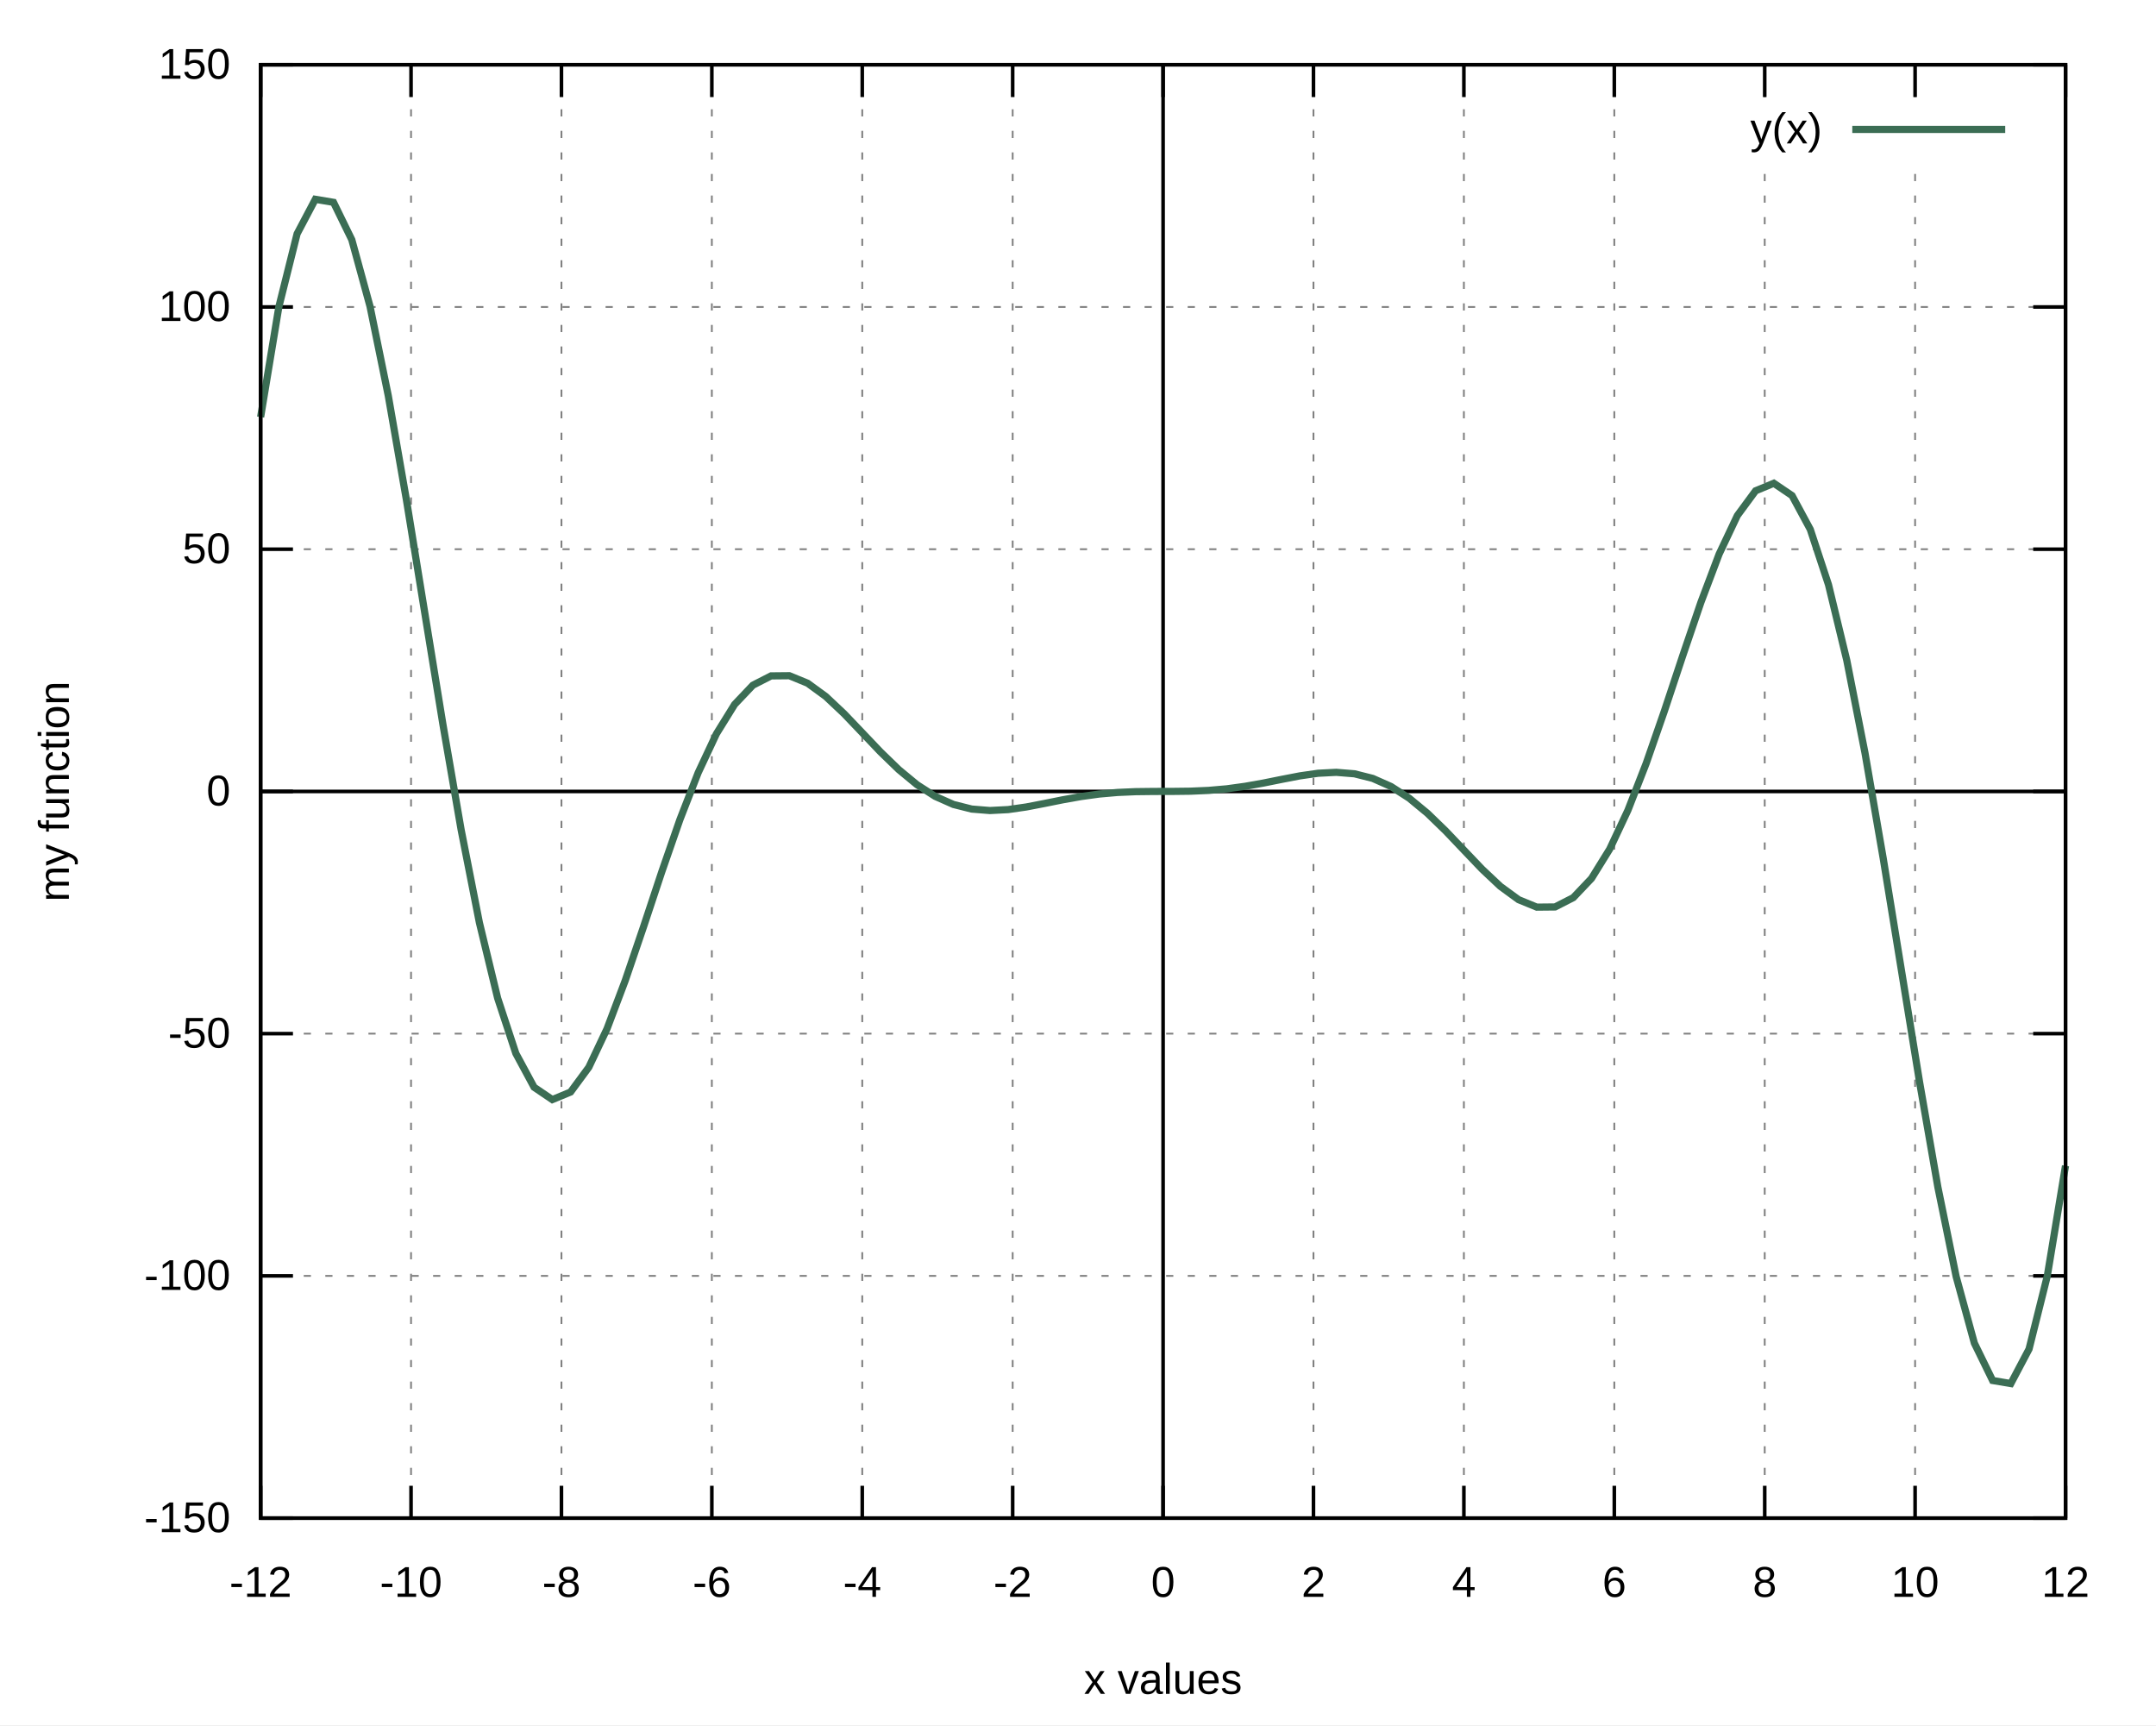
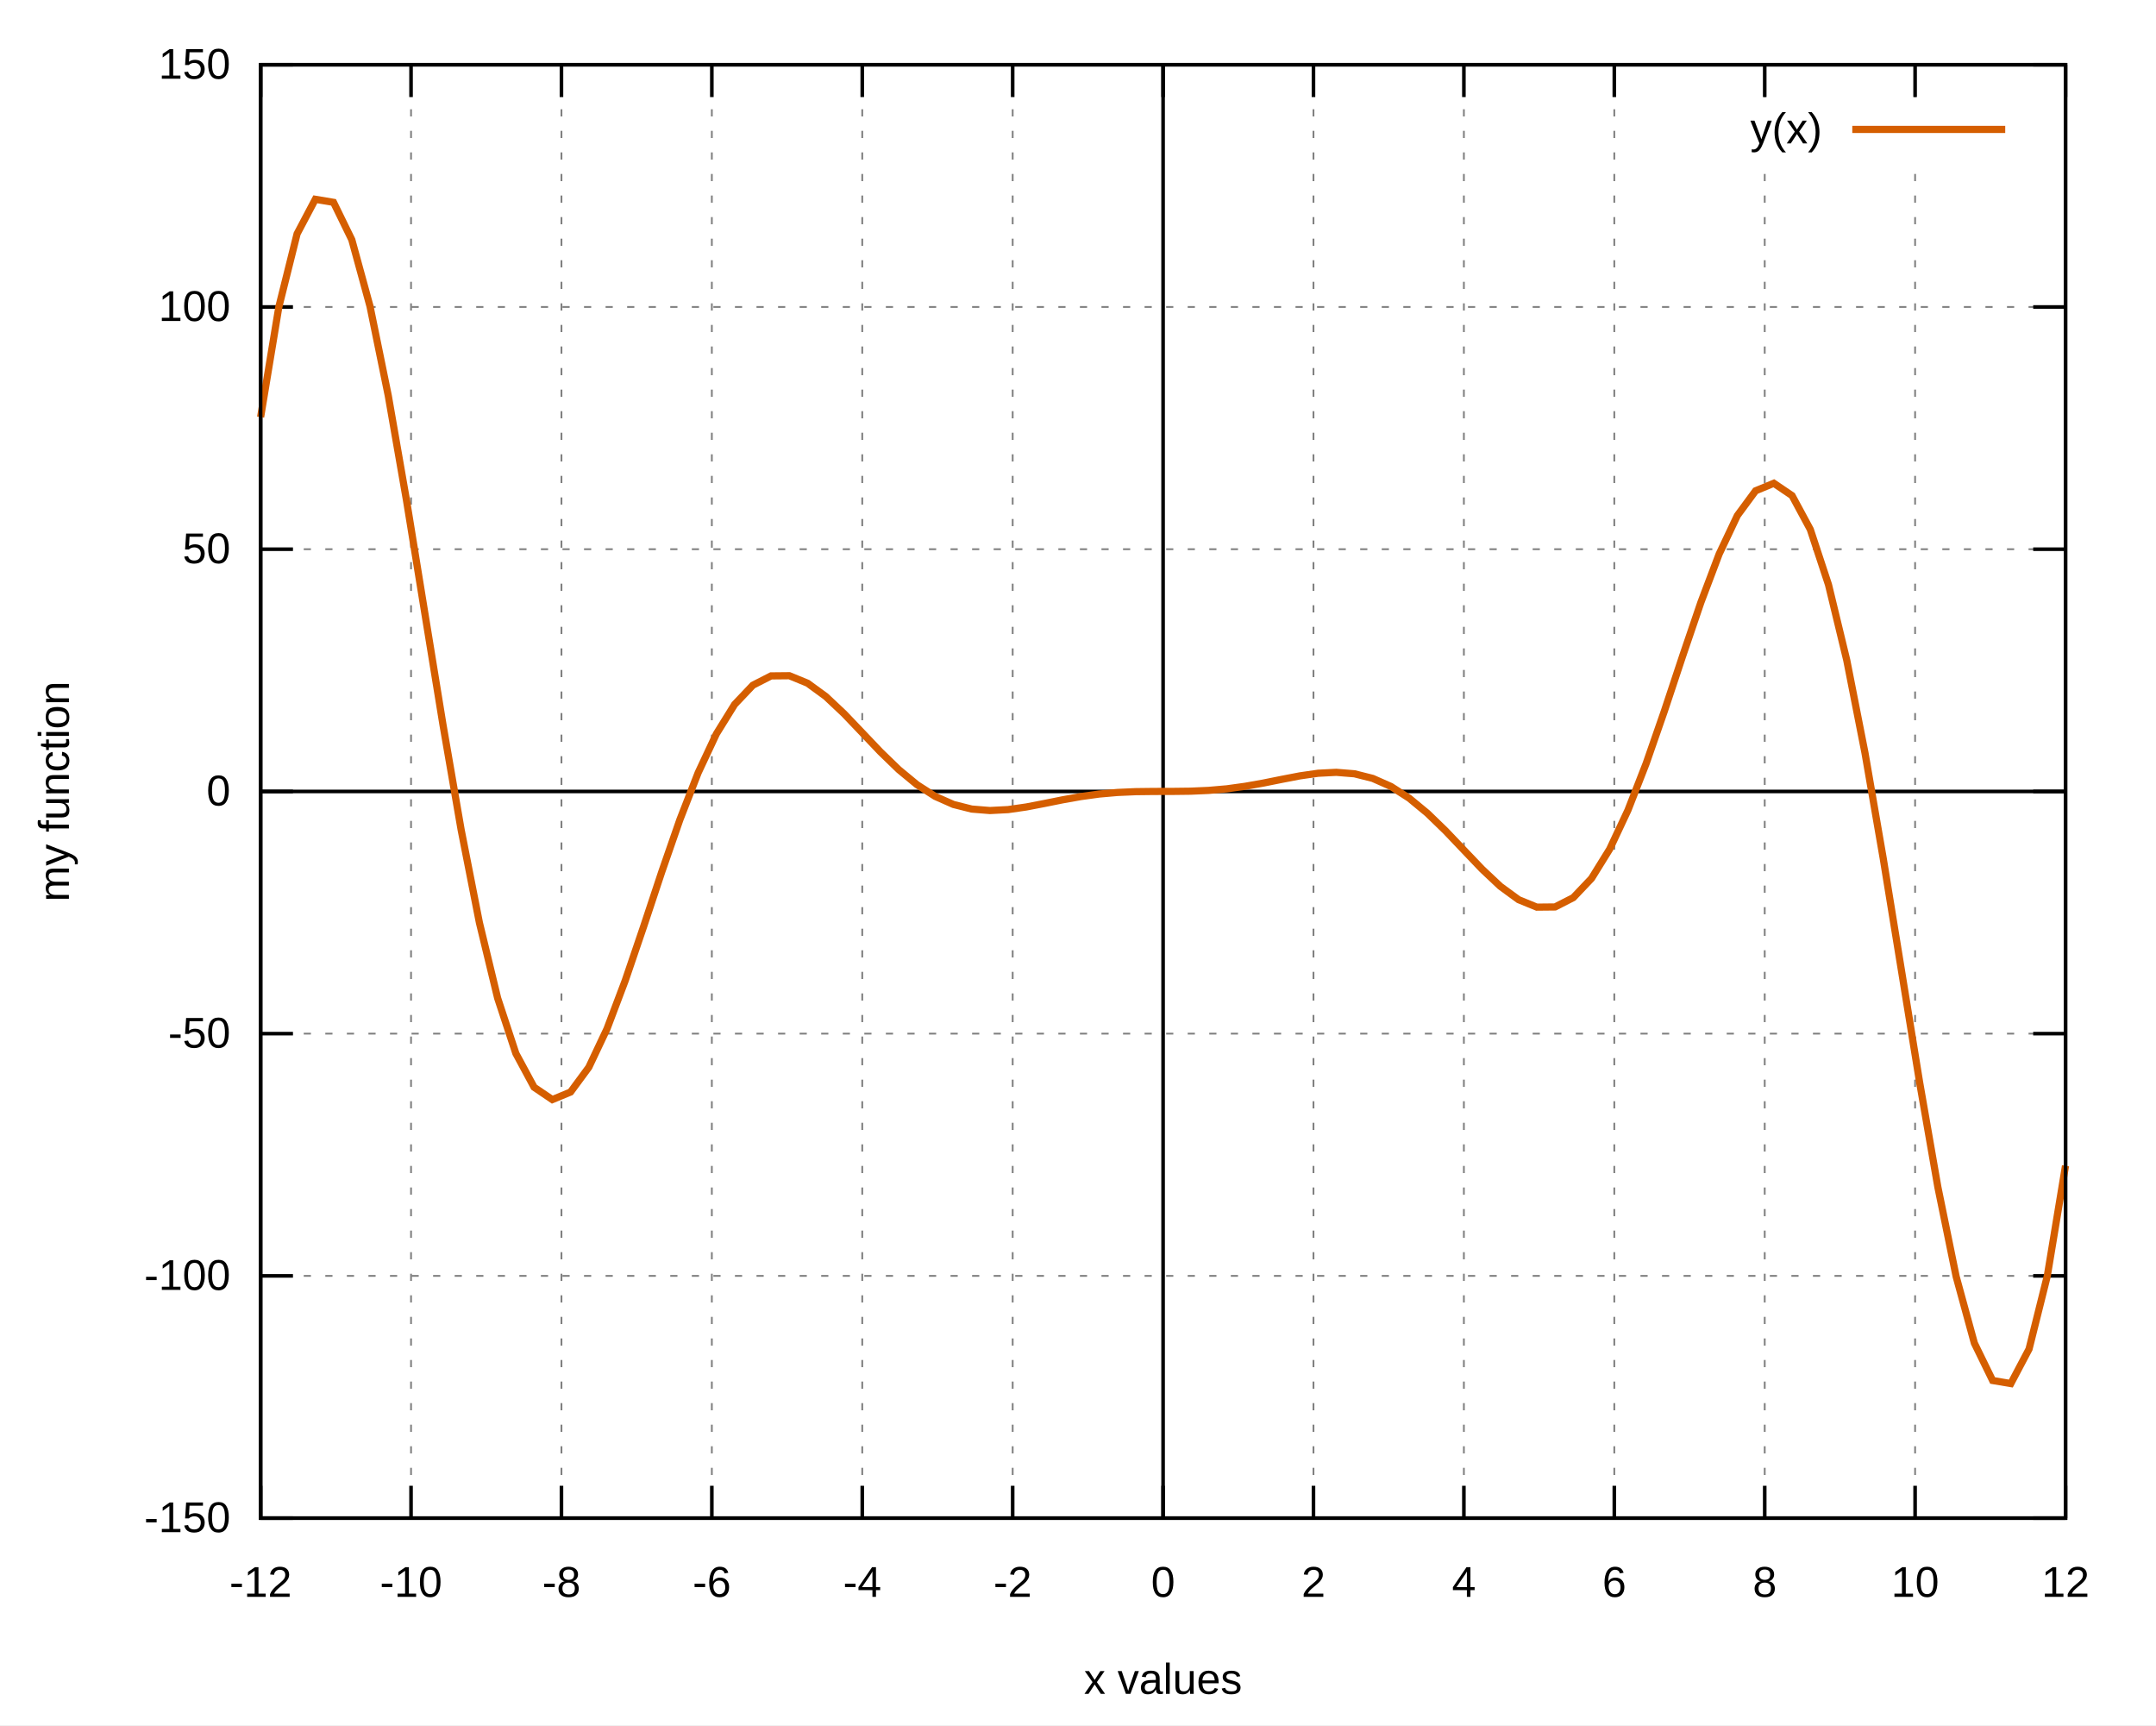
<svg xmlns="http://www.w3.org/2000/svg" xmlns:xlink="http://www.w3.org/1999/xlink" width="600" height="480" viewBox="0 0 600 480">
  <g id="gnuplot_canvas">
    <rect x="0" y="0" width="600" height="480" fill="#ffffff" />
    <defs>
      <circle id="gpDot" r="0.5" stroke-width="0.5" stroke="currentColor" />
      <path id="gpPt0" stroke-width="0.222" stroke="currentColor" d="M-1,0 h2 M0,-1 v2" />
      <path id="gpPt1" stroke-width="0.222" stroke="currentColor" d="M-1,-1 L1,1 M1,-1 L-1,1" />
      <path id="gpPt2" stroke-width="0.222" stroke="currentColor" d="M-1,0 L1,0 M0,-1 L0,1 M-1,-1 L1,1 M-1,1 L1,-1" />
      <rect id="gpPt3" stroke-width="0.222" stroke="currentColor" x="-1" y="-1" width="2" height="2" />
      <rect id="gpPt4" stroke-width="0.222" stroke="currentColor" fill="currentColor" x="-1" y="-1" width="2" height="2" />
      <circle id="gpPt5" stroke-width="0.222" stroke="currentColor" cx="0" cy="0" r="1" />
      <use xlink:href="#gpPt5" id="gpPt6" fill="currentColor" stroke="none" />
      <path id="gpPt7" stroke-width="0.222" stroke="currentColor" d="M0,-1.33 L-1.33,0.67 L1.33,0.67 z" />
      <use xlink:href="#gpPt7" id="gpPt8" fill="currentColor" stroke="none" />
      <use xlink:href="#gpPt7" id="gpPt9" stroke="currentColor" transform="rotate(180)" />
      <use xlink:href="#gpPt9" id="gpPt10" fill="currentColor" stroke="none" />
      <use xlink:href="#gpPt3" id="gpPt11" stroke="currentColor" transform="rotate(45)" />
      <use xlink:href="#gpPt11" id="gpPt12" fill="currentColor" stroke="none" />
      <path id="gpPt13" stroke-width="0.222" stroke="currentColor" d="M0,1.330 L1.265,0.411 L0.782,-1.067 L-0.782,-1.076 L-1.265,0.411 z" />
      <use xlink:href="#gpPt13" id="gpPt14" fill="currentColor" stroke="none" />
      <filter id="textbox" filterUnits="objectBoundingBox" x="0" y="0" height="1" width="1">
        <feFlood flood-color="#FFFFFF" flood-opacity="1" result="bgnd" />
        <feComposite in="SourceGraphic" in2="bgnd" operator="atop" />
      </filter>
      <filter id="greybox" filterUnits="objectBoundingBox" x="0" y="0" height="1" width="1">
        <feFlood flood-color="lightgrey" flood-opacity="1" result="grey" />
        <feComposite in="SourceGraphic" in2="grey" operator="atop" />
      </filter>
    </defs>
    <g fill="none" color="#FFFFFF" stroke="currentColor" stroke-width="1.00" stroke-linecap="butt" stroke-linejoin="miter">
</g>
    <g fill="none" color="black" stroke="currentColor" stroke-width="1.00" stroke-linecap="butt" stroke-linejoin="miter">
</g>
    <g fill="none" color="black" stroke="black" stroke-width="0.50" stroke-linecap="butt" stroke-linejoin="miter">
</g>
    <g fill="none" color="gray" stroke="currentColor" stroke-width="0.50" stroke-linecap="butt" stroke-linejoin="miter">
      <path stroke="gray" stroke-dasharray="2,4" class="gridline" d="M72.53,422.40 L574.82,422.40  " />
    </g>
    <g fill="none" color="gray" stroke="gray" stroke-width="1.00" stroke-linecap="butt" stroke-linejoin="miter">
</g>
    <g fill="none" color="black" stroke="currentColor" stroke-width="1.00" stroke-linecap="butt" stroke-linejoin="miter">
      <path stroke="black" d="M72.53,422.40 L81.53,422.40 M574.82,422.40 L565.82,422.40  " />
      <g transform="translate(64.14,426.30)" stroke="none" fill="black" font-family="Arial" font-size="12.00" text-anchor="end">
        <text>
          <tspan font-family="Arial">-150</tspan>
        </text>
      </g>
    </g>
    <g fill="none" color="black" stroke="currentColor" stroke-width="1.00" stroke-linecap="butt" stroke-linejoin="miter">
</g>
    <g fill="none" color="black" stroke="black" stroke-width="0.50" stroke-linecap="butt" stroke-linejoin="miter">
</g>
    <g fill="none" color="gray" stroke="currentColor" stroke-width="0.50" stroke-linecap="butt" stroke-linejoin="miter">
      <path stroke="gray" stroke-dasharray="2,4" class="gridline" d="M72.53,355.00 L574.82,355.00  " />
    </g>
    <g fill="none" color="gray" stroke="gray" stroke-width="1.00" stroke-linecap="butt" stroke-linejoin="miter">
</g>
    <g fill="none" color="black" stroke="currentColor" stroke-width="1.00" stroke-linecap="butt" stroke-linejoin="miter">
      <path stroke="black" d="M72.53,355.00 L81.53,355.00 M574.82,355.00 L565.82,355.00  " />
      <g transform="translate(64.14,358.90)" stroke="none" fill="black" font-family="Arial" font-size="12.00" text-anchor="end">
        <text>
          <tspan font-family="Arial">-100</tspan>
        </text>
      </g>
    </g>
    <g fill="none" color="black" stroke="currentColor" stroke-width="1.00" stroke-linecap="butt" stroke-linejoin="miter">
</g>
    <g fill="none" color="black" stroke="black" stroke-width="0.50" stroke-linecap="butt" stroke-linejoin="miter">
</g>
    <g fill="none" color="gray" stroke="currentColor" stroke-width="0.50" stroke-linecap="butt" stroke-linejoin="miter">
      <path stroke="gray" stroke-dasharray="2,4" class="gridline" d="M72.53,287.60 L574.82,287.60  " />
    </g>
    <g fill="none" color="gray" stroke="gray" stroke-width="1.00" stroke-linecap="butt" stroke-linejoin="miter">
</g>
    <g fill="none" color="black" stroke="currentColor" stroke-width="1.00" stroke-linecap="butt" stroke-linejoin="miter">
      <path stroke="black" d="M72.53,287.60 L81.53,287.60 M574.82,287.60 L565.82,287.60  " />
      <g transform="translate(64.14,291.50)" stroke="none" fill="black" font-family="Arial" font-size="12.00" text-anchor="end">
        <text>
          <tspan font-family="Arial">-50</tspan>
        </text>
      </g>
    </g>
    <g fill="none" color="black" stroke="currentColor" stroke-width="1.00" stroke-linecap="butt" stroke-linejoin="miter">
</g>
    <g fill="none" color="black" stroke="black" stroke-width="0.50" stroke-linecap="butt" stroke-linejoin="miter">
</g>
    <g fill="none" color="gray" stroke="currentColor" stroke-width="0.50" stroke-linecap="butt" stroke-linejoin="miter">
      <path stroke="gray" stroke-dasharray="2,4" class="gridline" d="M72.53,220.21 L574.82,220.21  " />
    </g>
    <g fill="none" color="gray" stroke="gray" stroke-width="1.00" stroke-linecap="butt" stroke-linejoin="miter">
</g>
    <g fill="none" color="black" stroke="currentColor" stroke-width="1.00" stroke-linecap="butt" stroke-linejoin="miter">
      <path stroke="black" d="M72.53,220.21 L81.53,220.21 M574.82,220.21 L565.82,220.21  " />
      <g transform="translate(64.14,224.11)" stroke="none" fill="black" font-family="Arial" font-size="12.00" text-anchor="end">
        <text>
          <tspan font-family="Arial"> 0</tspan>
        </text>
      </g>
    </g>
    <g fill="none" color="black" stroke="currentColor" stroke-width="1.00" stroke-linecap="butt" stroke-linejoin="miter">
</g>
    <g fill="none" color="black" stroke="black" stroke-width="0.50" stroke-linecap="butt" stroke-linejoin="miter">
</g>
    <g fill="none" color="gray" stroke="currentColor" stroke-width="0.50" stroke-linecap="butt" stroke-linejoin="miter">
      <path stroke="gray" stroke-dasharray="2,4" class="gridline" d="M72.53,152.81 L574.82,152.81  " />
    </g>
    <g fill="none" color="gray" stroke="gray" stroke-width="1.00" stroke-linecap="butt" stroke-linejoin="miter">
</g>
    <g fill="none" color="black" stroke="currentColor" stroke-width="1.00" stroke-linecap="butt" stroke-linejoin="miter">
      <path stroke="black" d="M72.53,152.81 L81.53,152.81 M574.82,152.81 L565.82,152.81  " />
      <g transform="translate(64.14,156.71)" stroke="none" fill="black" font-family="Arial" font-size="12.00" text-anchor="end">
        <text>
          <tspan font-family="Arial"> 50</tspan>
        </text>
      </g>
    </g>
    <g fill="none" color="black" stroke="currentColor" stroke-width="1.00" stroke-linecap="butt" stroke-linejoin="miter">
</g>
    <g fill="none" color="black" stroke="black" stroke-width="0.50" stroke-linecap="butt" stroke-linejoin="miter">
</g>
    <g fill="none" color="gray" stroke="currentColor" stroke-width="0.50" stroke-linecap="butt" stroke-linejoin="miter">
      <path stroke="gray" stroke-dasharray="2,4" class="gridline" d="M72.53,85.41 L574.82,85.41  " />
    </g>
    <g fill="none" color="gray" stroke="gray" stroke-width="1.00" stroke-linecap="butt" stroke-linejoin="miter">
</g>
    <g fill="none" color="black" stroke="currentColor" stroke-width="1.00" stroke-linecap="butt" stroke-linejoin="miter">
      <path stroke="black" d="M72.53,85.41 L81.53,85.41 M574.82,85.41 L565.82,85.41  " />
      <g transform="translate(64.14,89.31)" stroke="none" fill="black" font-family="Arial" font-size="12.00" text-anchor="end">
        <text>
          <tspan font-family="Arial"> 100</tspan>
        </text>
      </g>
    </g>
    <g fill="none" color="black" stroke="currentColor" stroke-width="1.00" stroke-linecap="butt" stroke-linejoin="miter">
</g>
    <g fill="none" color="black" stroke="black" stroke-width="0.50" stroke-linecap="butt" stroke-linejoin="miter">
</g>
    <g fill="none" color="gray" stroke="currentColor" stroke-width="0.50" stroke-linecap="butt" stroke-linejoin="miter">
      <path stroke="gray" stroke-dasharray="2,4" class="gridline" d="M72.53,18.01 L574.82,18.01  " />
    </g>
    <g fill="none" color="gray" stroke="gray" stroke-width="1.00" stroke-linecap="butt" stroke-linejoin="miter">
</g>
    <g fill="none" color="black" stroke="currentColor" stroke-width="1.00" stroke-linecap="butt" stroke-linejoin="miter">
      <path stroke="black" d="M72.53,18.01 L81.53,18.01 M574.82,18.01 L565.82,18.01  " />
      <g transform="translate(64.14,21.91)" stroke="none" fill="black" font-family="Arial" font-size="12.00" text-anchor="end">
        <text>
          <tspan font-family="Arial"> 150</tspan>
        </text>
      </g>
    </g>
    <g fill="none" color="black" stroke="currentColor" stroke-width="1.00" stroke-linecap="butt" stroke-linejoin="miter">
</g>
    <g fill="none" color="black" stroke="black" stroke-width="0.50" stroke-linecap="butt" stroke-linejoin="miter">
</g>
    <g fill="none" color="gray" stroke="currentColor" stroke-width="0.50" stroke-linecap="butt" stroke-linejoin="miter">
      <path stroke="gray" stroke-dasharray="2,4" class="gridline" d="M72.53,422.40 L72.53,18.01  " />
    </g>
    <g fill="none" color="gray" stroke="gray" stroke-width="1.00" stroke-linecap="butt" stroke-linejoin="miter">
</g>
    <g fill="none" color="black" stroke="currentColor" stroke-width="1.00" stroke-linecap="butt" stroke-linejoin="miter">
      <path stroke="black" d="M72.53,422.40 L72.53,413.40 M72.53,18.01 L72.53,27.01  " />
      <g transform="translate(72.53,444.30)" stroke="none" fill="black" font-family="Arial" font-size="12.00" text-anchor="middle">
        <text>
          <tspan font-family="Arial">-12</tspan>
        </text>
      </g>
    </g>
    <g fill="none" color="black" stroke="currentColor" stroke-width="1.00" stroke-linecap="butt" stroke-linejoin="miter">
</g>
    <g fill="none" color="black" stroke="black" stroke-width="0.50" stroke-linecap="butt" stroke-linejoin="miter">
</g>
    <g fill="none" color="gray" stroke="currentColor" stroke-width="0.50" stroke-linecap="butt" stroke-linejoin="miter">
      <path stroke="gray" stroke-dasharray="2,4" class="gridline" d="M114.39,422.40 L114.39,18.01  " />
    </g>
    <g fill="none" color="gray" stroke="gray" stroke-width="1.00" stroke-linecap="butt" stroke-linejoin="miter">
</g>
    <g fill="none" color="black" stroke="currentColor" stroke-width="1.00" stroke-linecap="butt" stroke-linejoin="miter">
      <path stroke="black" d="M114.39,422.40 L114.39,413.40 M114.39,18.01 L114.39,27.01  " />
      <g transform="translate(114.39,444.30)" stroke="none" fill="black" font-family="Arial" font-size="12.00" text-anchor="middle">
        <text>
          <tspan font-family="Arial">-10</tspan>
        </text>
      </g>
    </g>
    <g fill="none" color="black" stroke="currentColor" stroke-width="1.00" stroke-linecap="butt" stroke-linejoin="miter">
</g>
    <g fill="none" color="black" stroke="black" stroke-width="0.50" stroke-linecap="butt" stroke-linejoin="miter">
</g>
    <g fill="none" color="gray" stroke="currentColor" stroke-width="0.50" stroke-linecap="butt" stroke-linejoin="miter">
      <path stroke="gray" stroke-dasharray="2,4" class="gridline" d="M156.25,422.40 L156.25,18.01  " />
    </g>
    <g fill="none" color="gray" stroke="gray" stroke-width="1.00" stroke-linecap="butt" stroke-linejoin="miter">
</g>
    <g fill="none" color="black" stroke="currentColor" stroke-width="1.00" stroke-linecap="butt" stroke-linejoin="miter">
      <path stroke="black" d="M156.25,422.40 L156.25,413.40 M156.25,18.01 L156.25,27.01  " />
      <g transform="translate(156.25,444.30)" stroke="none" fill="black" font-family="Arial" font-size="12.00" text-anchor="middle">
        <text>
          <tspan font-family="Arial">-8</tspan>
        </text>
      </g>
    </g>
    <g fill="none" color="black" stroke="currentColor" stroke-width="1.00" stroke-linecap="butt" stroke-linejoin="miter">
</g>
    <g fill="none" color="black" stroke="black" stroke-width="0.50" stroke-linecap="butt" stroke-linejoin="miter">
</g>
    <g fill="none" color="gray" stroke="currentColor" stroke-width="0.50" stroke-linecap="butt" stroke-linejoin="miter">
      <path stroke="gray" stroke-dasharray="2,4" class="gridline" d="M198.10,422.40 L198.10,18.01  " />
    </g>
    <g fill="none" color="gray" stroke="gray" stroke-width="1.00" stroke-linecap="butt" stroke-linejoin="miter">
</g>
    <g fill="none" color="black" stroke="currentColor" stroke-width="1.00" stroke-linecap="butt" stroke-linejoin="miter">
      <path stroke="black" d="M198.10,422.40 L198.10,413.40 M198.10,18.01 L198.10,27.01  " />
      <g transform="translate(198.10,444.30)" stroke="none" fill="black" font-family="Arial" font-size="12.00" text-anchor="middle">
        <text>
          <tspan font-family="Arial">-6</tspan>
        </text>
      </g>
    </g>
    <g fill="none" color="black" stroke="currentColor" stroke-width="1.00" stroke-linecap="butt" stroke-linejoin="miter">
</g>
    <g fill="none" color="black" stroke="black" stroke-width="0.50" stroke-linecap="butt" stroke-linejoin="miter">
</g>
    <g fill="none" color="gray" stroke="currentColor" stroke-width="0.50" stroke-linecap="butt" stroke-linejoin="miter">
      <path stroke="gray" stroke-dasharray="2,4" class="gridline" d="M239.96,422.40 L239.96,18.01  " />
    </g>
    <g fill="none" color="gray" stroke="gray" stroke-width="1.00" stroke-linecap="butt" stroke-linejoin="miter">
</g>
    <g fill="none" color="black" stroke="currentColor" stroke-width="1.00" stroke-linecap="butt" stroke-linejoin="miter">
      <path stroke="black" d="M239.96,422.40 L239.96,413.40 M239.96,18.01 L239.96,27.01  " />
      <g transform="translate(239.96,444.30)" stroke="none" fill="black" font-family="Arial" font-size="12.00" text-anchor="middle">
        <text>
          <tspan font-family="Arial">-4</tspan>
        </text>
      </g>
    </g>
    <g fill="none" color="black" stroke="currentColor" stroke-width="1.00" stroke-linecap="butt" stroke-linejoin="miter">
</g>
    <g fill="none" color="black" stroke="black" stroke-width="0.50" stroke-linecap="butt" stroke-linejoin="miter">
</g>
    <g fill="none" color="gray" stroke="currentColor" stroke-width="0.50" stroke-linecap="butt" stroke-linejoin="miter">
      <path stroke="gray" stroke-dasharray="2,4" class="gridline" d="M281.82,422.40 L281.82,18.01  " />
    </g>
    <g fill="none" color="gray" stroke="gray" stroke-width="1.00" stroke-linecap="butt" stroke-linejoin="miter">
</g>
    <g fill="none" color="black" stroke="currentColor" stroke-width="1.00" stroke-linecap="butt" stroke-linejoin="miter">
      <path stroke="black" d="M281.82,422.40 L281.82,413.40 M281.82,18.01 L281.82,27.01  " />
      <g transform="translate(281.82,444.30)" stroke="none" fill="black" font-family="Arial" font-size="12.00" text-anchor="middle">
        <text>
          <tspan font-family="Arial">-2</tspan>
        </text>
      </g>
    </g>
    <g fill="none" color="black" stroke="currentColor" stroke-width="1.00" stroke-linecap="butt" stroke-linejoin="miter">
</g>
    <g fill="none" color="black" stroke="black" stroke-width="0.50" stroke-linecap="butt" stroke-linejoin="miter">
</g>
    <g fill="none" color="gray" stroke="currentColor" stroke-width="0.50" stroke-linecap="butt" stroke-linejoin="miter">
      <path stroke="gray" stroke-dasharray="2,4" class="gridline" d="M323.68,422.40 L323.68,18.01  " />
    </g>
    <g fill="none" color="gray" stroke="gray" stroke-width="1.00" stroke-linecap="butt" stroke-linejoin="miter">
</g>
    <g fill="none" color="black" stroke="currentColor" stroke-width="1.00" stroke-linecap="butt" stroke-linejoin="miter">
      <path stroke="black" d="M323.68,422.40 L323.68,413.40 M323.68,18.01 L323.68,27.01  " />
      <g transform="translate(323.68,444.30)" stroke="none" fill="black" font-family="Arial" font-size="12.00" text-anchor="middle">
        <text>
          <tspan font-family="Arial"> 0</tspan>
        </text>
      </g>
    </g>
    <g fill="none" color="black" stroke="currentColor" stroke-width="1.00" stroke-linecap="butt" stroke-linejoin="miter">
</g>
    <g fill="none" color="black" stroke="black" stroke-width="0.50" stroke-linecap="butt" stroke-linejoin="miter">
</g>
    <g fill="none" color="gray" stroke="currentColor" stroke-width="0.50" stroke-linecap="butt" stroke-linejoin="miter">
      <path stroke="gray" stroke-dasharray="2,4" class="gridline" d="M365.53,422.40 L365.53,18.01  " />
    </g>
    <g fill="none" color="gray" stroke="gray" stroke-width="1.00" stroke-linecap="butt" stroke-linejoin="miter">
</g>
    <g fill="none" color="black" stroke="currentColor" stroke-width="1.00" stroke-linecap="butt" stroke-linejoin="miter">
      <path stroke="black" d="M365.53,422.40 L365.53,413.40 M365.53,18.01 L365.53,27.01  " />
      <g transform="translate(365.53,444.30)" stroke="none" fill="black" font-family="Arial" font-size="12.00" text-anchor="middle">
        <text>
          <tspan font-family="Arial"> 2</tspan>
        </text>
      </g>
    </g>
    <g fill="none" color="black" stroke="currentColor" stroke-width="1.00" stroke-linecap="butt" stroke-linejoin="miter">
</g>
    <g fill="none" color="black" stroke="black" stroke-width="0.50" stroke-linecap="butt" stroke-linejoin="miter">
</g>
    <g fill="none" color="gray" stroke="currentColor" stroke-width="0.50" stroke-linecap="butt" stroke-linejoin="miter">
      <path stroke="gray" stroke-dasharray="2,4" class="gridline" d="M407.39,422.40 L407.39,18.01  " />
    </g>
    <g fill="none" color="gray" stroke="gray" stroke-width="1.00" stroke-linecap="butt" stroke-linejoin="miter">
</g>
    <g fill="none" color="black" stroke="currentColor" stroke-width="1.00" stroke-linecap="butt" stroke-linejoin="miter">
      <path stroke="black" d="M407.39,422.40 L407.39,413.40 M407.39,18.01 L407.39,27.01  " />
      <g transform="translate(407.39,444.30)" stroke="none" fill="black" font-family="Arial" font-size="12.00" text-anchor="middle">
        <text>
          <tspan font-family="Arial"> 4</tspan>
        </text>
      </g>
    </g>
    <g fill="none" color="black" stroke="currentColor" stroke-width="1.00" stroke-linecap="butt" stroke-linejoin="miter">
</g>
    <g fill="none" color="black" stroke="black" stroke-width="0.50" stroke-linecap="butt" stroke-linejoin="miter">
</g>
    <g fill="none" color="gray" stroke="currentColor" stroke-width="0.50" stroke-linecap="butt" stroke-linejoin="miter">
      <path stroke="gray" stroke-dasharray="2,4" class="gridline" d="M449.25,422.40 L449.25,18.01  " />
    </g>
    <g fill="none" color="gray" stroke="gray" stroke-width="1.00" stroke-linecap="butt" stroke-linejoin="miter">
</g>
    <g fill="none" color="black" stroke="currentColor" stroke-width="1.00" stroke-linecap="butt" stroke-linejoin="miter">
      <path stroke="black" d="M449.25,422.40 L449.25,413.40 M449.25,18.01 L449.25,27.01  " />
      <g transform="translate(449.25,444.30)" stroke="none" fill="black" font-family="Arial" font-size="12.00" text-anchor="middle">
        <text>
          <tspan font-family="Arial"> 6</tspan>
        </text>
      </g>
    </g>
    <g fill="none" color="black" stroke="currentColor" stroke-width="1.00" stroke-linecap="butt" stroke-linejoin="miter">
</g>
    <g fill="none" color="black" stroke="black" stroke-width="0.50" stroke-linecap="butt" stroke-linejoin="miter">
</g>
    <g fill="none" color="gray" stroke="currentColor" stroke-width="0.50" stroke-linecap="butt" stroke-linejoin="miter">
      <path stroke="gray" stroke-dasharray="2,4" class="gridline" d="M491.11,422.40 L491.11,45.01 M491.11,27.01 L491.11,18.01  " />
    </g>
    <g fill="none" color="gray" stroke="gray" stroke-width="1.00" stroke-linecap="butt" stroke-linejoin="miter">
</g>
    <g fill="none" color="black" stroke="currentColor" stroke-width="1.00" stroke-linecap="butt" stroke-linejoin="miter">
      <path stroke="black" d="M491.11,422.40 L491.11,413.40 M491.11,18.01 L491.11,27.01  " />
      <g transform="translate(491.11,444.30)" stroke="none" fill="black" font-family="Arial" font-size="12.00" text-anchor="middle">
        <text>
          <tspan font-family="Arial"> 8</tspan>
        </text>
      </g>
    </g>
    <g fill="none" color="black" stroke="currentColor" stroke-width="1.00" stroke-linecap="butt" stroke-linejoin="miter">
</g>
    <g fill="none" color="black" stroke="black" stroke-width="0.50" stroke-linecap="butt" stroke-linejoin="miter">
</g>
    <g fill="none" color="gray" stroke="currentColor" stroke-width="0.50" stroke-linecap="butt" stroke-linejoin="miter">
      <path stroke="gray" stroke-dasharray="2,4" class="gridline" d="M532.96,422.40 L532.96,45.01 M532.96,27.01 L532.96,18.01  " />
    </g>
    <g fill="none" color="gray" stroke="gray" stroke-width="1.00" stroke-linecap="butt" stroke-linejoin="miter">
</g>
    <g fill="none" color="black" stroke="currentColor" stroke-width="1.00" stroke-linecap="butt" stroke-linejoin="miter">
      <path stroke="black" d="M532.96,422.40 L532.96,413.40 M532.96,18.01 L532.96,27.01  " />
      <g transform="translate(532.96,444.30)" stroke="none" fill="black" font-family="Arial" font-size="12.00" text-anchor="middle">
        <text>
          <tspan font-family="Arial"> 10</tspan>
        </text>
      </g>
    </g>
    <g fill="none" color="black" stroke="currentColor" stroke-width="1.00" stroke-linecap="butt" stroke-linejoin="miter">
</g>
    <g fill="none" color="black" stroke="black" stroke-width="0.50" stroke-linecap="butt" stroke-linejoin="miter">
</g>
    <g fill="none" color="gray" stroke="currentColor" stroke-width="0.50" stroke-linecap="butt" stroke-linejoin="miter">
      <path stroke="gray" stroke-dasharray="2,4" class="gridline" d="M574.82,422.40 L574.82,18.01  " />
    </g>
    <g fill="none" color="gray" stroke="gray" stroke-width="1.00" stroke-linecap="butt" stroke-linejoin="miter">
</g>
    <g fill="none" color="black" stroke="currentColor" stroke-width="1.00" stroke-linecap="butt" stroke-linejoin="miter">
      <path stroke="black" d="M574.82,422.40 L574.82,413.40 M574.82,18.01 L574.82,27.01  " />
      <g transform="translate(574.82,444.30)" stroke="none" fill="black" font-family="Arial" font-size="12.00" text-anchor="middle">
        <text>
          <tspan font-family="Arial"> 12</tspan>
        </text>
      </g>
    </g>
    <g fill="none" color="black" stroke="currentColor" stroke-width="1.00" stroke-linecap="butt" stroke-linejoin="miter">
</g>
    <g fill="none" color="black" stroke="currentColor" stroke-width="1.00" stroke-linecap="butt" stroke-linejoin="miter">
      <path stroke="rgb(  0,   0,   0)" d="M72.53,220.21 L574.82,220.21  " />
    </g>
    <g fill="none" color="black" stroke="currentColor" stroke-width="1.00" stroke-linecap="butt" stroke-linejoin="miter">
      <path stroke="rgb(  0,   0,   0)" d="M323.68,422.40 L323.68,18.01  " />
    </g>
    <g fill="none" color="black" stroke="currentColor" stroke-width="1.00" stroke-linecap="butt" stroke-linejoin="miter">
      <path stroke="black" d="M72.53,18.01 L72.53,422.40 L574.82,422.40 L574.82,18.01 L72.53,18.01 Z  " />
    </g>
    <g fill="none" color="black" stroke="currentColor" stroke-width="1.00" stroke-linecap="butt" stroke-linejoin="miter">
</g>
    <g id="gnuplot_plot_1">
      <g fill="none" color="#FFFFFF" stroke="black" stroke-width="2.00" stroke-linecap="butt" stroke-linejoin="miter">
</g>
      <g fill="none" color="black" stroke="currentColor" stroke-width="2.00" stroke-linecap="butt" stroke-linejoin="miter">
        <g transform="translate(507.09,39.91)" stroke="none" fill="black" font-family="Arial" font-size="12.00" text-anchor="end">
          <text>y(x)</text>
        </g>
      </g>
      <g fill="none" color="black" stroke="currentColor" stroke-width="2.00" stroke-linecap="butt" stroke-linejoin="miter">
-         <path stroke="rgb( 59, 109,  84)" d="M515.48,36.01 L558.04,36.01 M72.53,116.05 L77.60,85.39 L82.68,65.05 L87.75,55.45 L92.82,56.30 L97.90,66.70   L102.97,85.23 L108.05,110.08 L113.12,139.18 L118.19,170.39 L123.27,201.61 L128.34,230.93 L133.41,256.71 L138.49,277.72   L143.56,293.11 L148.63,302.51 L153.71,305.95 L158.78,303.85 L163.86,296.96 L168.93,286.24 L174.00,272.82 L179.08,257.90   L184.15,242.62 L189.22,228.03 L194.30,214.99 L199.37,204.18 L204.44,196.00 L209.52,190.65 L214.59,188.06 L219.67,188.01   L224.74,190.09 L229.81,193.79 L234.89,198.57 L239.96,203.88 L245.03,209.21 L250.11,214.13 L255.18,218.32 L260.25,221.58   L265.33,223.83 L270.40,225.11 L275.48,225.52 L280.55,225.26 L285.62,224.53 L290.70,223.55 L295.77,222.53 L300.84,221.63   L305.92,220.93 L310.99,220.49 L316.06,220.27 L321.14,220.21 L326.21,220.20 L331.29,220.14 L336.36,219.92 L341.43,219.48   L346.51,218.78 L351.58,217.88 L356.65,216.86 L361.73,215.88 L366.80,215.15 L371.87,214.89 L376.95,215.30 L382.02,216.58   L387.10,218.83 L392.17,222.09 L397.24,226.28 L402.32,231.20 L407.39,236.53 L412.46,241.84 L417.54,246.62 L422.61,250.32   L427.68,252.40 L432.76,252.35 L437.83,249.76 L442.91,244.41 L447.98,236.23 L453.05,225.42 L458.13,212.38 L463.20,197.79   L468.27,182.51 L473.35,167.59 L478.42,154.17 L483.49,143.45 L488.57,136.56 L493.64,134.46 L498.72,137.90 L503.79,147.30   L508.86,162.69 L513.94,183.70 L519.01,209.48 L524.08,238.80 L529.16,270.02 L534.23,301.23 L539.30,330.33 L544.38,355.18   L549.45,373.71 L554.53,384.11 L559.60,384.96 L564.67,375.36 L569.75,355.02 L574.82,324.36  " />
+         <path stroke="rgb(213,  94,   0)" d="M515.48,36.01 L558.04,36.01 M72.53,116.05 L77.60,85.39 L82.68,65.05 L87.75,55.45 L92.82,56.30 L97.90,66.70   L102.97,85.23 L108.05,110.08 L113.12,139.18 L118.19,170.39 L123.27,201.61 L128.34,230.93 L133.41,256.71 L138.49,277.72   L143.56,293.11 L148.63,302.51 L153.71,305.95 L158.78,303.85 L163.86,296.96 L168.93,286.24 L174.00,272.82 L179.08,257.90   L184.15,242.62 L189.22,228.03 L194.30,214.99 L199.37,204.18 L204.44,196.00 L209.52,190.65 L214.59,188.06 L219.67,188.01   L224.74,190.09 L229.81,193.79 L234.89,198.57 L239.96,203.88 L245.03,209.21 L250.11,214.13 L255.18,218.32 L260.25,221.58   L265.33,223.83 L270.40,225.11 L275.48,225.52 L280.55,225.26 L285.62,224.53 L290.70,223.55 L295.77,222.53 L300.84,221.63   L305.92,220.93 L310.99,220.49 L316.06,220.27 L321.14,220.21 L326.21,220.20 L331.29,220.14 L336.36,219.92 L341.43,219.48   L346.51,218.78 L351.58,217.88 L356.65,216.86 L361.73,215.88 L366.80,215.15 L371.87,214.89 L376.95,215.30 L382.02,216.58   L387.10,218.83 L392.17,222.09 L397.24,226.28 L402.32,231.20 L407.39,236.53 L412.46,241.84 L417.54,246.62 L422.61,250.32   L427.68,252.40 L432.76,252.35 L437.83,249.76 L442.91,244.41 L447.98,236.23 L453.05,225.42 L458.13,212.38 L463.20,197.79   L468.27,182.51 L473.35,167.59 L478.42,154.17 L483.49,143.45 L488.57,136.56 L493.64,134.46 L498.72,137.90 L503.79,147.30   L508.86,162.69 L513.94,183.70 L519.01,209.48 L524.08,238.80 L529.16,270.02 L534.23,301.23 L539.30,330.33 L544.38,355.18   L549.45,373.71 L554.53,384.11 L559.60,384.96 L564.67,375.36 L569.75,355.02 L574.82,324.36  " />
      </g>
    </g>
    <g fill="none" color="black" stroke="currentColor" stroke-width="2.00" stroke-linecap="butt" stroke-linejoin="miter">
</g>
    <g fill="none" color="black" stroke="black" stroke-width="1.00" stroke-linecap="butt" stroke-linejoin="miter">
</g>
    <g fill="none" color="black" stroke="currentColor" stroke-width="1.00" stroke-linecap="butt" stroke-linejoin="miter">
      <path stroke="black" d="M72.53,18.01 L72.53,422.40 L574.82,422.40 L574.82,18.01 L72.53,18.01 Z  " />
      <g transform="translate(19.18,220.21) rotate(270.00)" stroke="none" fill="black" font-family="Arial" font-size="12.00" text-anchor="middle">
        <text>
          <tspan font-family="Arial">my function</tspan>
        </text>
      </g>
    </g>
    <g fill="none" color="black" stroke="currentColor" stroke-width="1.00" stroke-linecap="butt" stroke-linejoin="miter">
      <g transform="translate(323.67,471.30)" stroke="none" fill="black" font-family="Arial" font-size="12.00" text-anchor="middle">
        <text>
          <tspan font-family="Arial">x values</tspan>
        </text>
      </g>
    </g>
    <g fill="none" color="black" stroke="currentColor" stroke-width="1.00" stroke-linecap="butt" stroke-linejoin="miter">
</g>
    <g fill="none" color="black" stroke="currentColor" stroke-width="1.00" stroke-linecap="butt" stroke-linejoin="miter">
</g>
  </g>
</svg>
